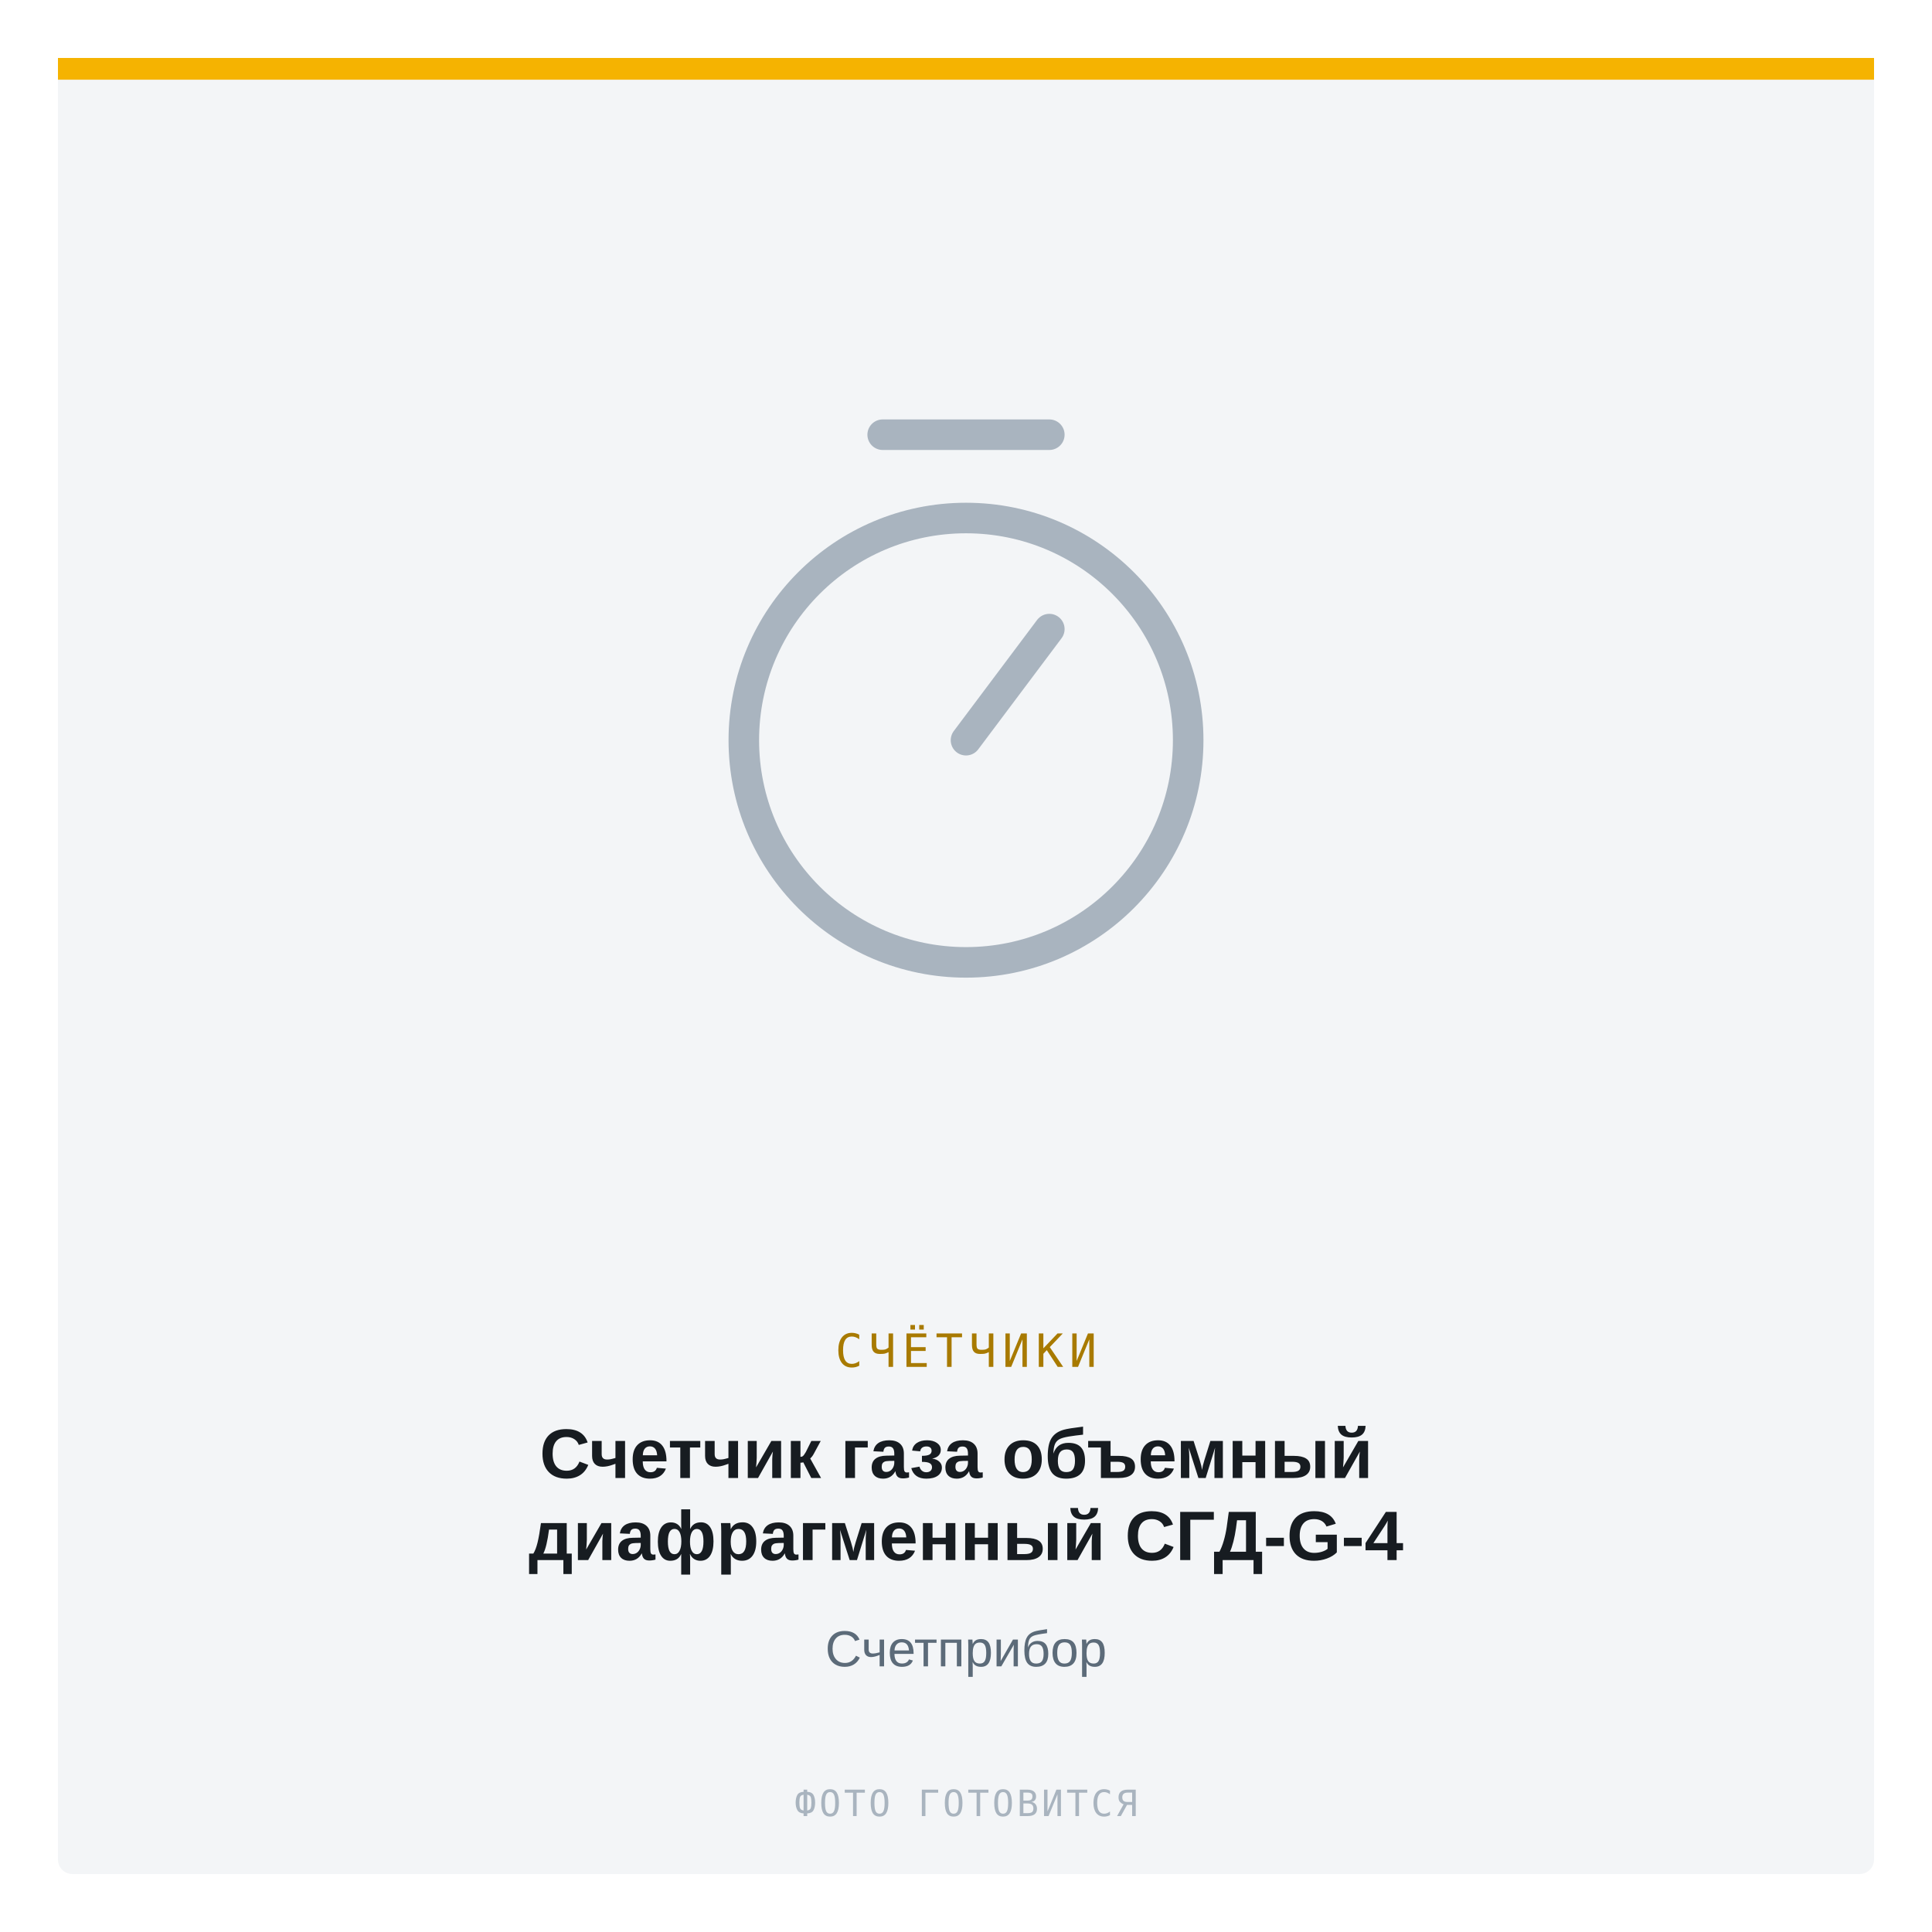
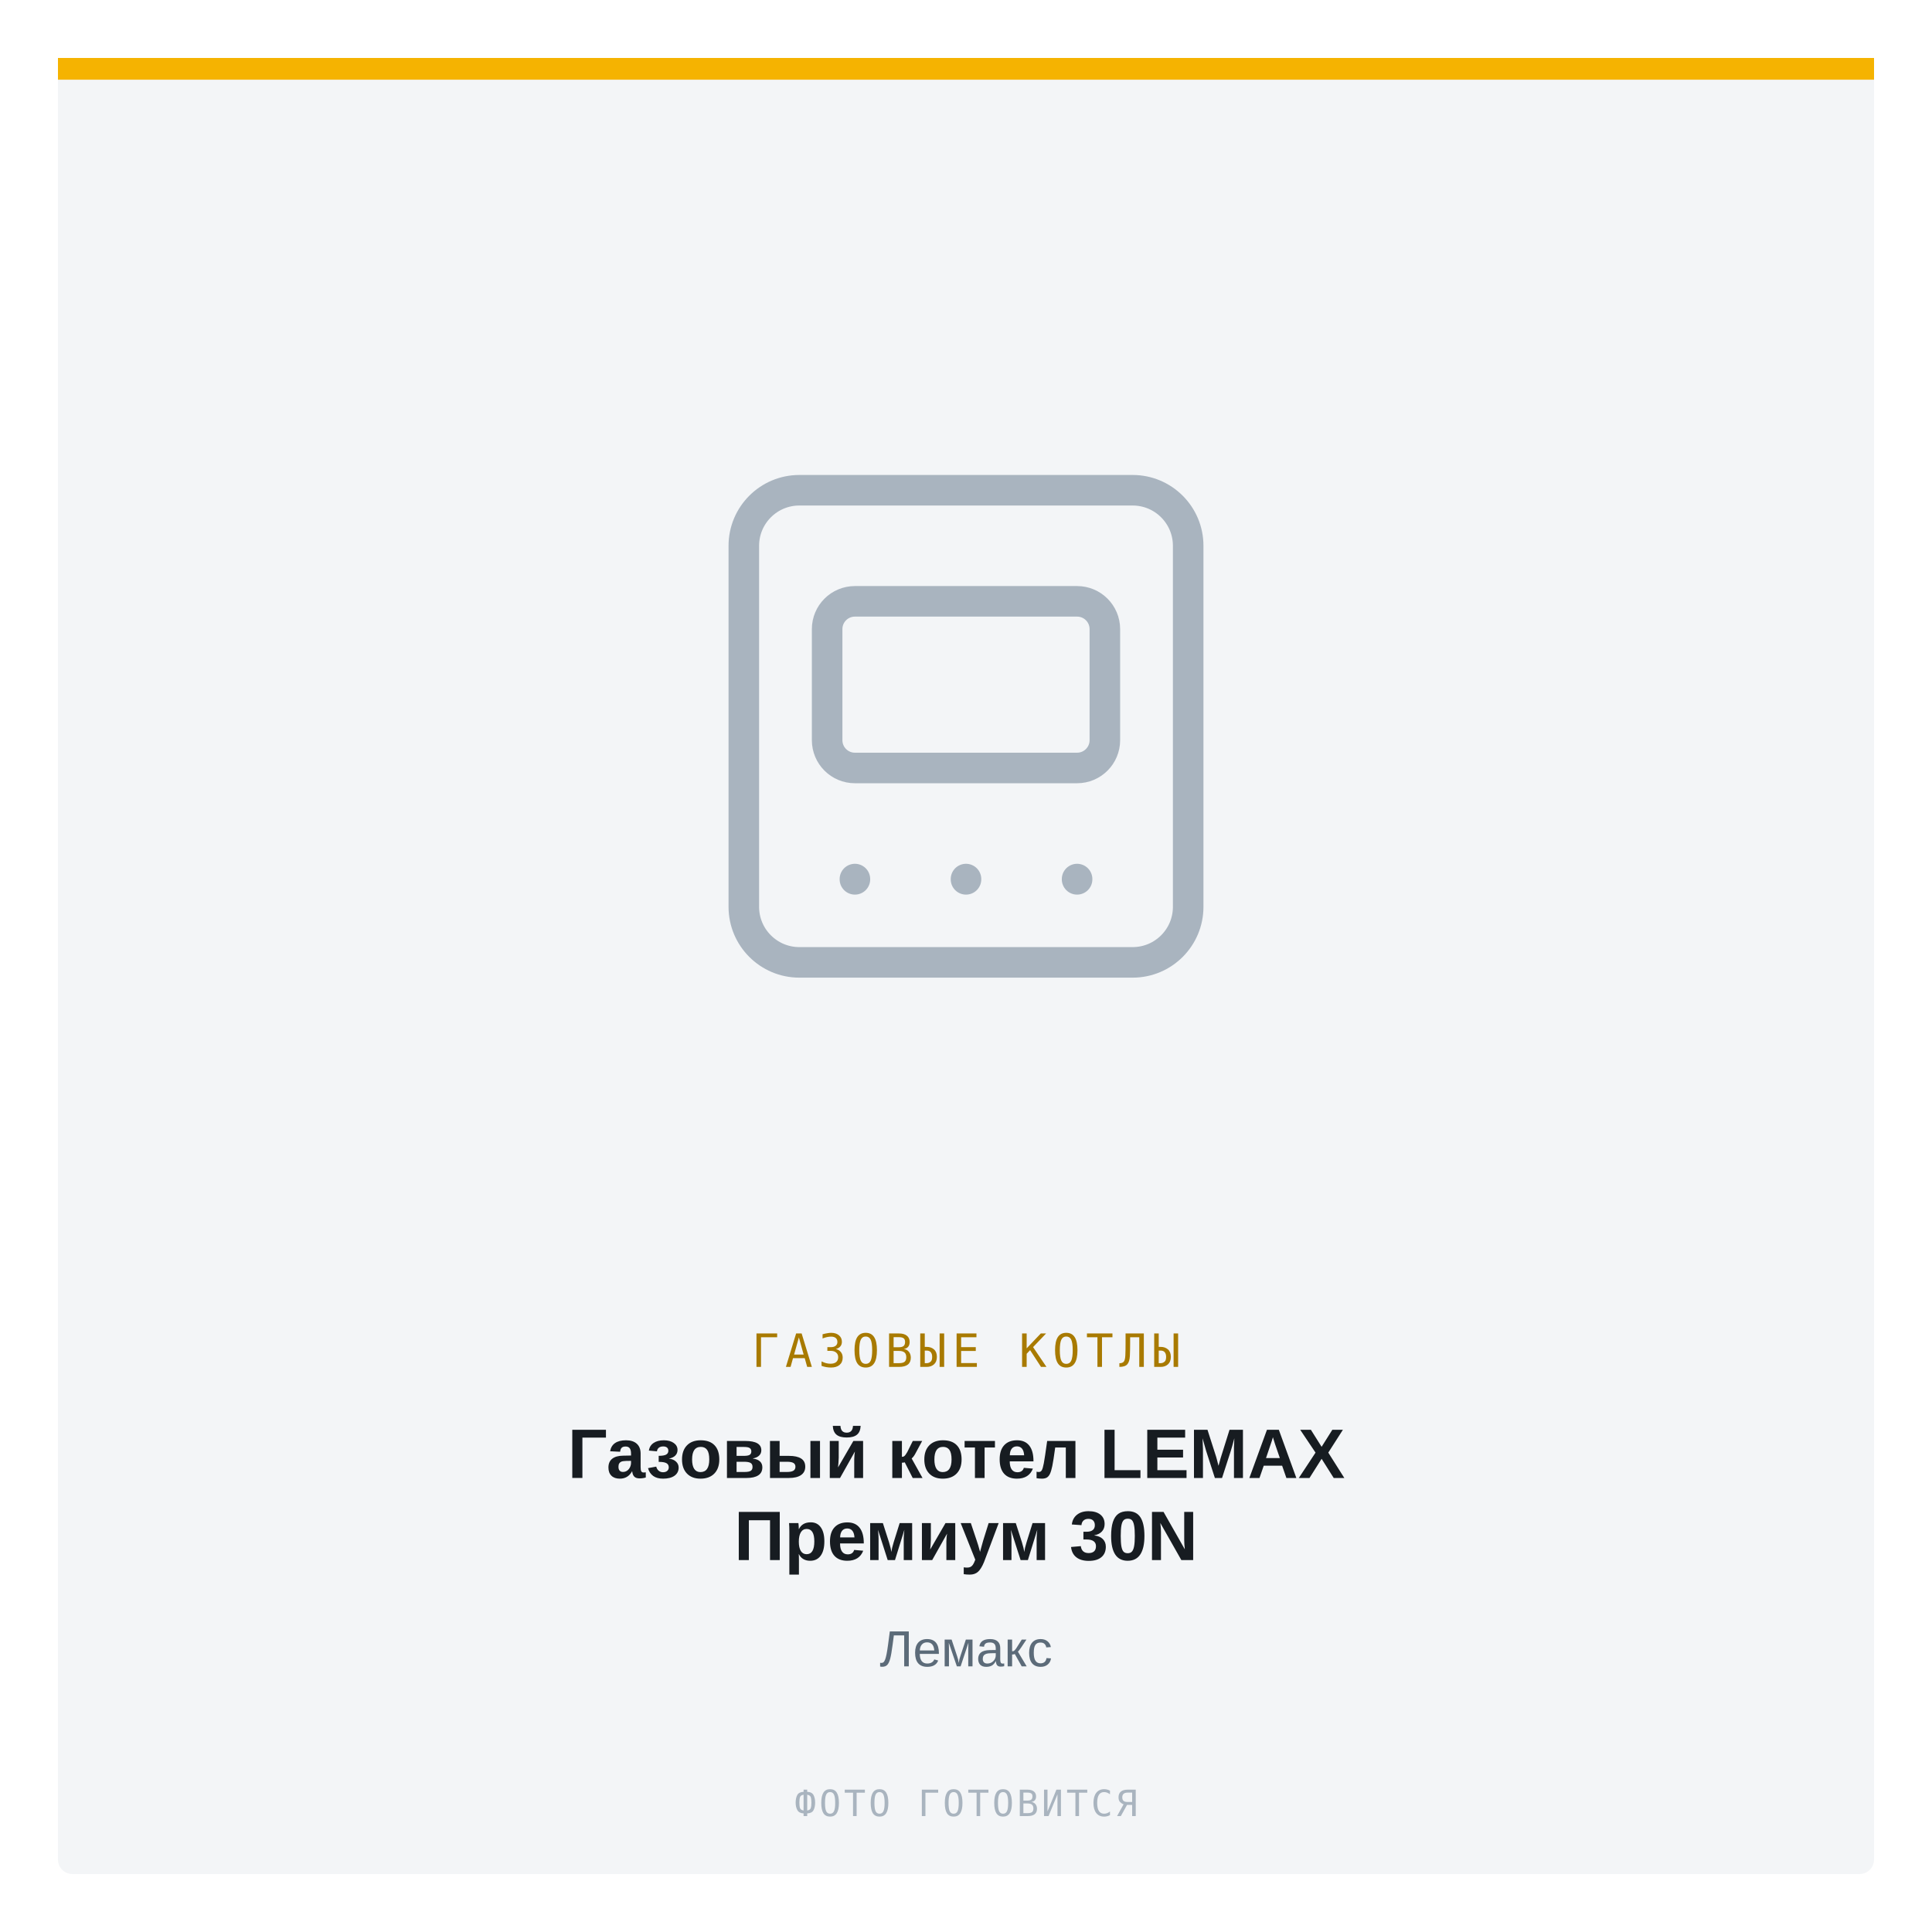
- <svg xmlns="http://www.w3.org/2000/svg" viewBox="0 0 800 800" width="800" height="800" role="img" aria-label="Счетчик газа объемный диафрагменный СГД-G-4">
+ <svg xmlns="http://www.w3.org/2000/svg" viewBox="0 0 800 800" width="800" height="800" role="img" aria-label="Газовый котел LEMAX Премиум 30N">
  <rect width="800" height="800" fill="#FFFFFF" />
  <rect x="24" y="24" width="752" height="752" rx="6" fill="#F3F5F7" />
  <rect x="24" y="24" width="752" height="9" rx="0" fill="#F5B301" />
  <g transform="translate(400 295) scale(11.5) translate(-12 -12)" fill="none" stroke="#A9B4BF" stroke-width="1.1" stroke-linecap="round" stroke-linejoin="round">
-     <circle cx="12" cy="13" r="8" />
-     <line x1="12" y1="13" x2="15" y2="9" />
-     <line x1="9" y1="2" x2="15" y2="2" />
+     <rect x="4" y="4" width="16" height="17" rx="2" />
+     <rect x="7" y="8" width="10" height="6" rx="1" />
+     <line x1="8" y1="18" x2="8" y2="18.01" />
+     <line x1="12" y1="18" x2="12" y2="18.01" />
+     <line x1="16" y1="18" x2="16" y2="18.01" />
  </g>
-   <text x="400" y="566" text-anchor="middle" font-family="'IBM Plex Mono', monospace" font-size="19" letter-spacing="2.4" fill="#A87A00">СЧЁТЧИКИ</text>
+   <text x="400" y="566" text-anchor="middle" font-family="'IBM Plex Mono', monospace" font-size="19" letter-spacing="2.4" fill="#A87A00">ГАЗОВЫЕ КОТЛЫ</text>
  <text x="400" y="612" text-anchor="middle" font-family="'IBM Plex Sans', Arial, sans-serif" font-size="29" font-weight="700" fill="#171C21">
-     <tspan x="400" dy="0">Счетчик газа объемный</tspan>
-     <tspan x="400" dy="34">диафрагменный СГД-G-4</tspan>
+     <tspan x="400" dy="0">Газовый котел LEMAX</tspan>
+     <tspan x="400" dy="34">Премиум 30N</tspan>
  </text>
-   <text x="400" y="690" text-anchor="middle" font-family="'IBM Plex Sans', Arial, sans-serif" font-size="21" fill="#5C6B79">Счетприбор</text>
+   <text x="400" y="690" text-anchor="middle" font-family="'IBM Plex Sans', Arial, sans-serif" font-size="21" fill="#5C6B79">Лемакс</text>
  <text x="400" y="752" text-anchor="middle" font-family="'IBM Plex Mono', monospace" font-size="15" letter-spacing="1.2" fill="#A9B4BF">ФОТО ГОТОВИТСЯ</text>
</svg>
